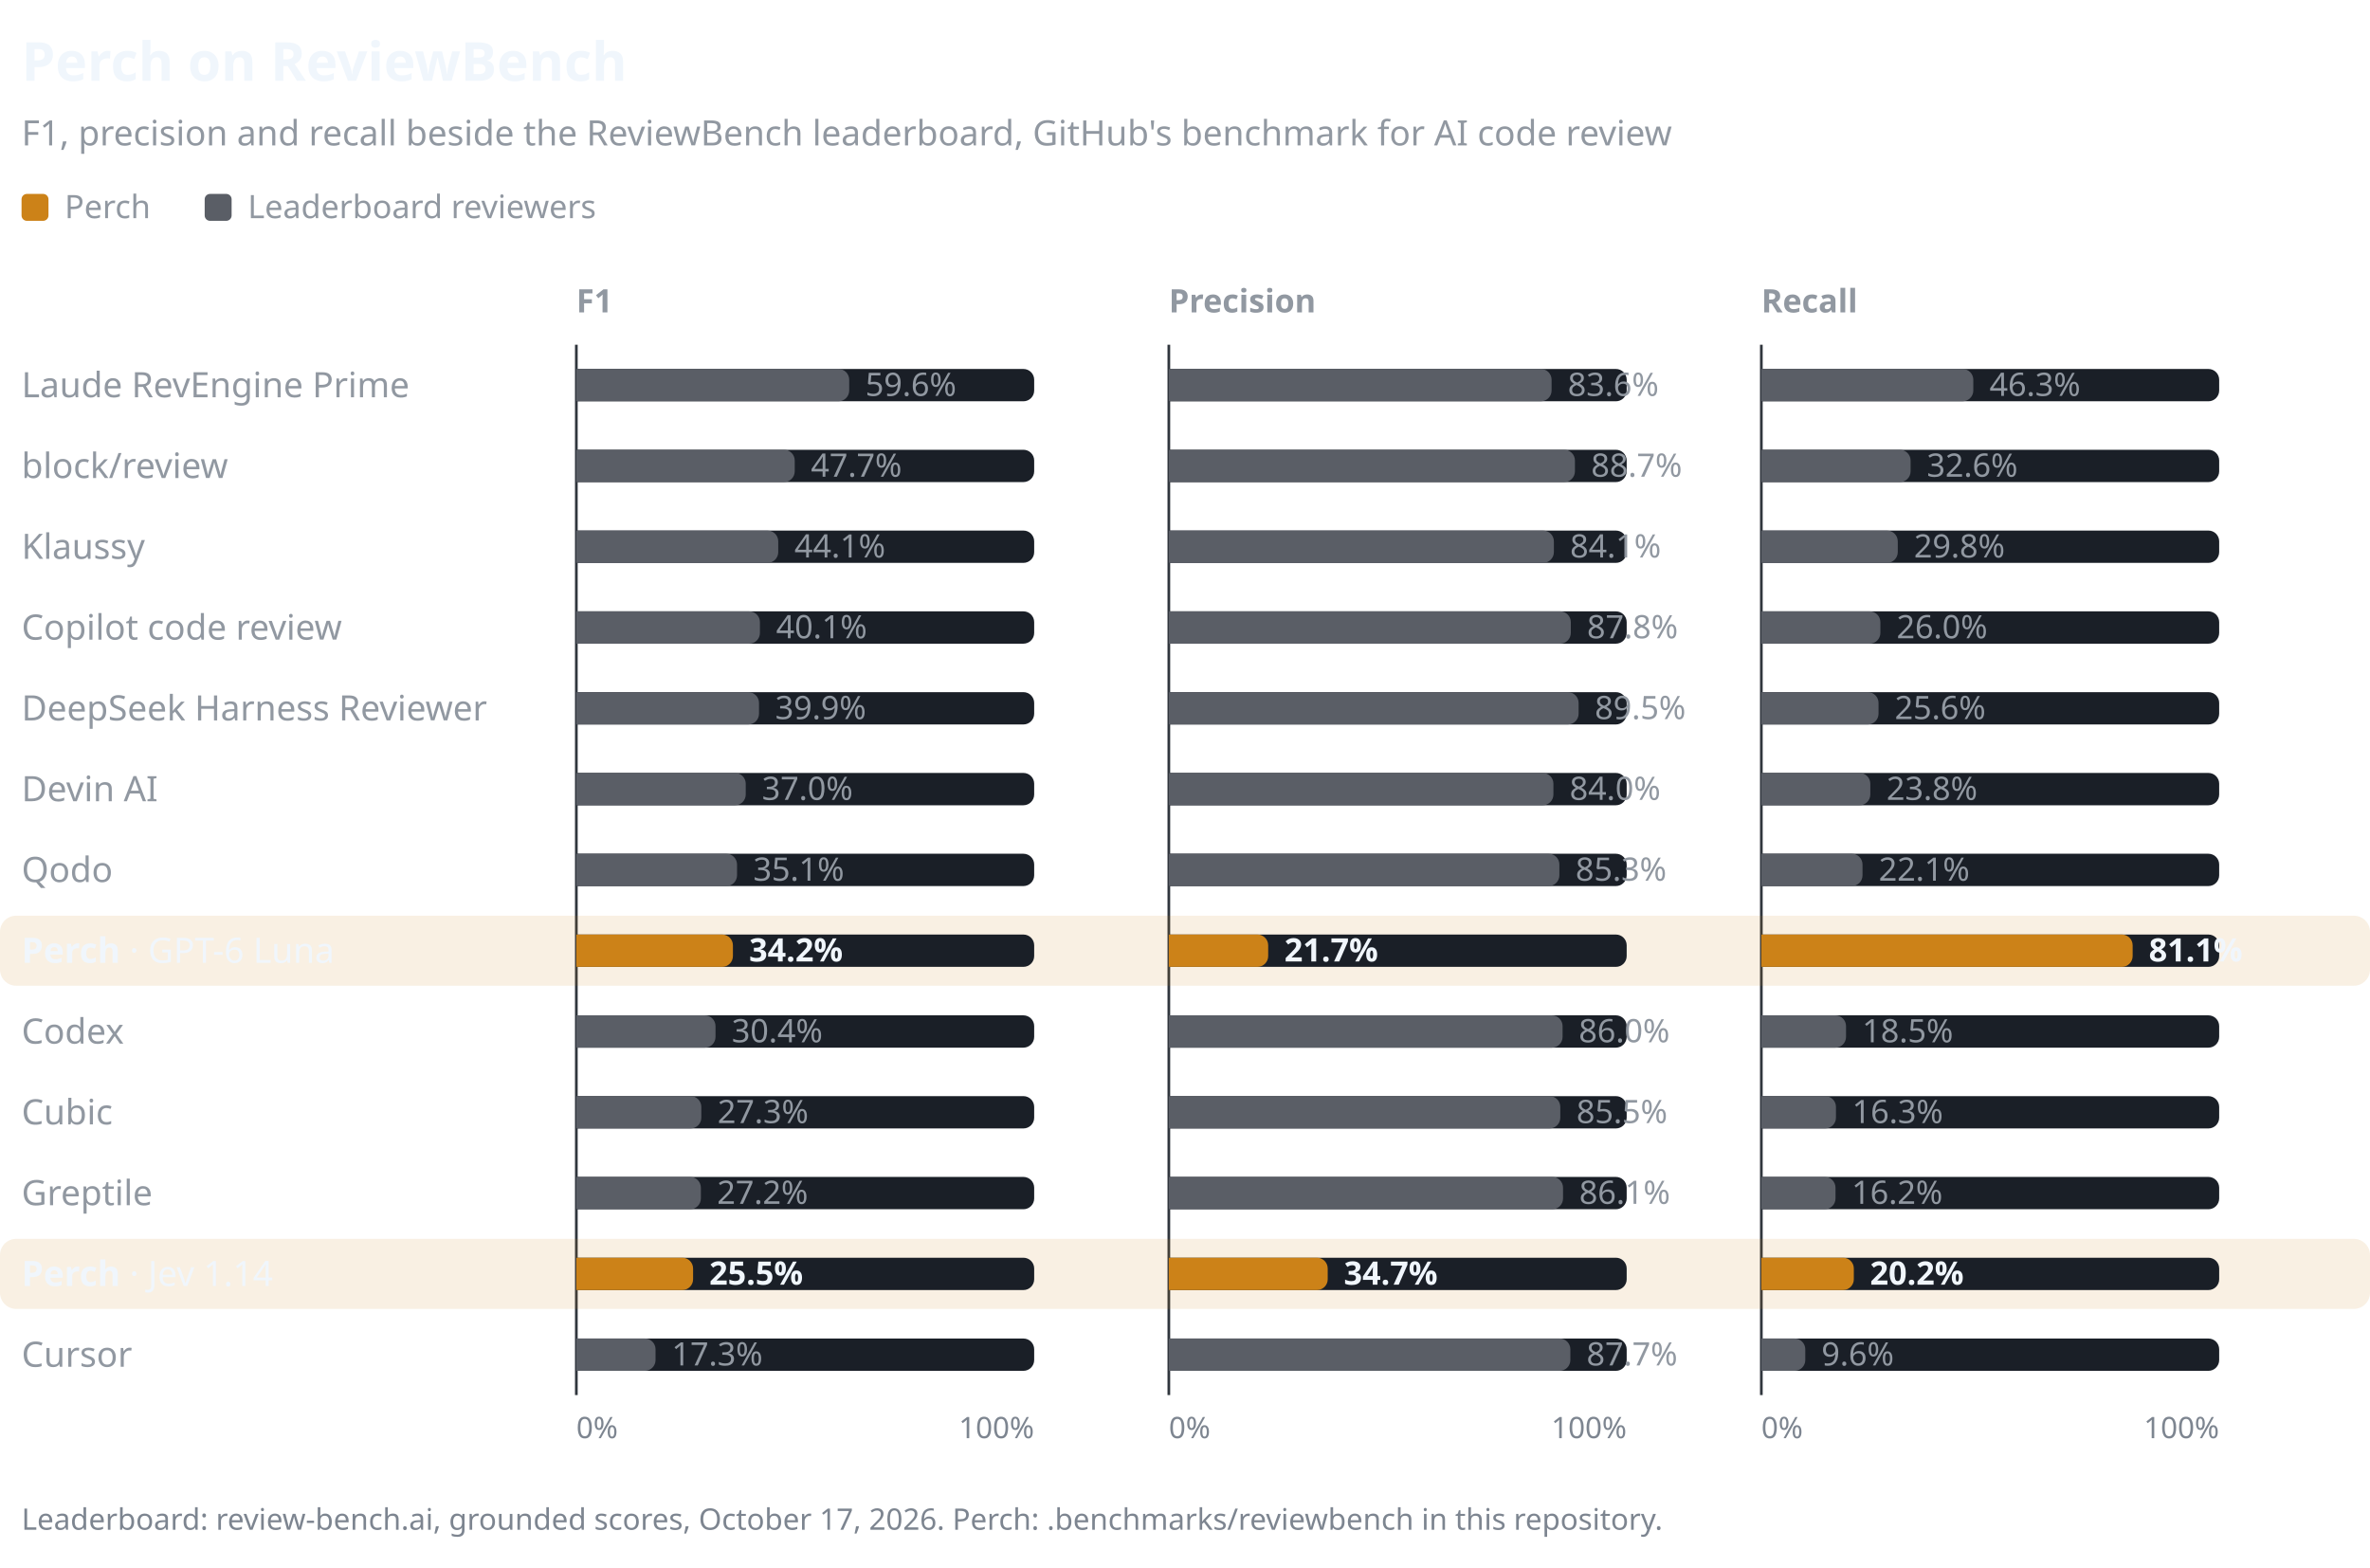
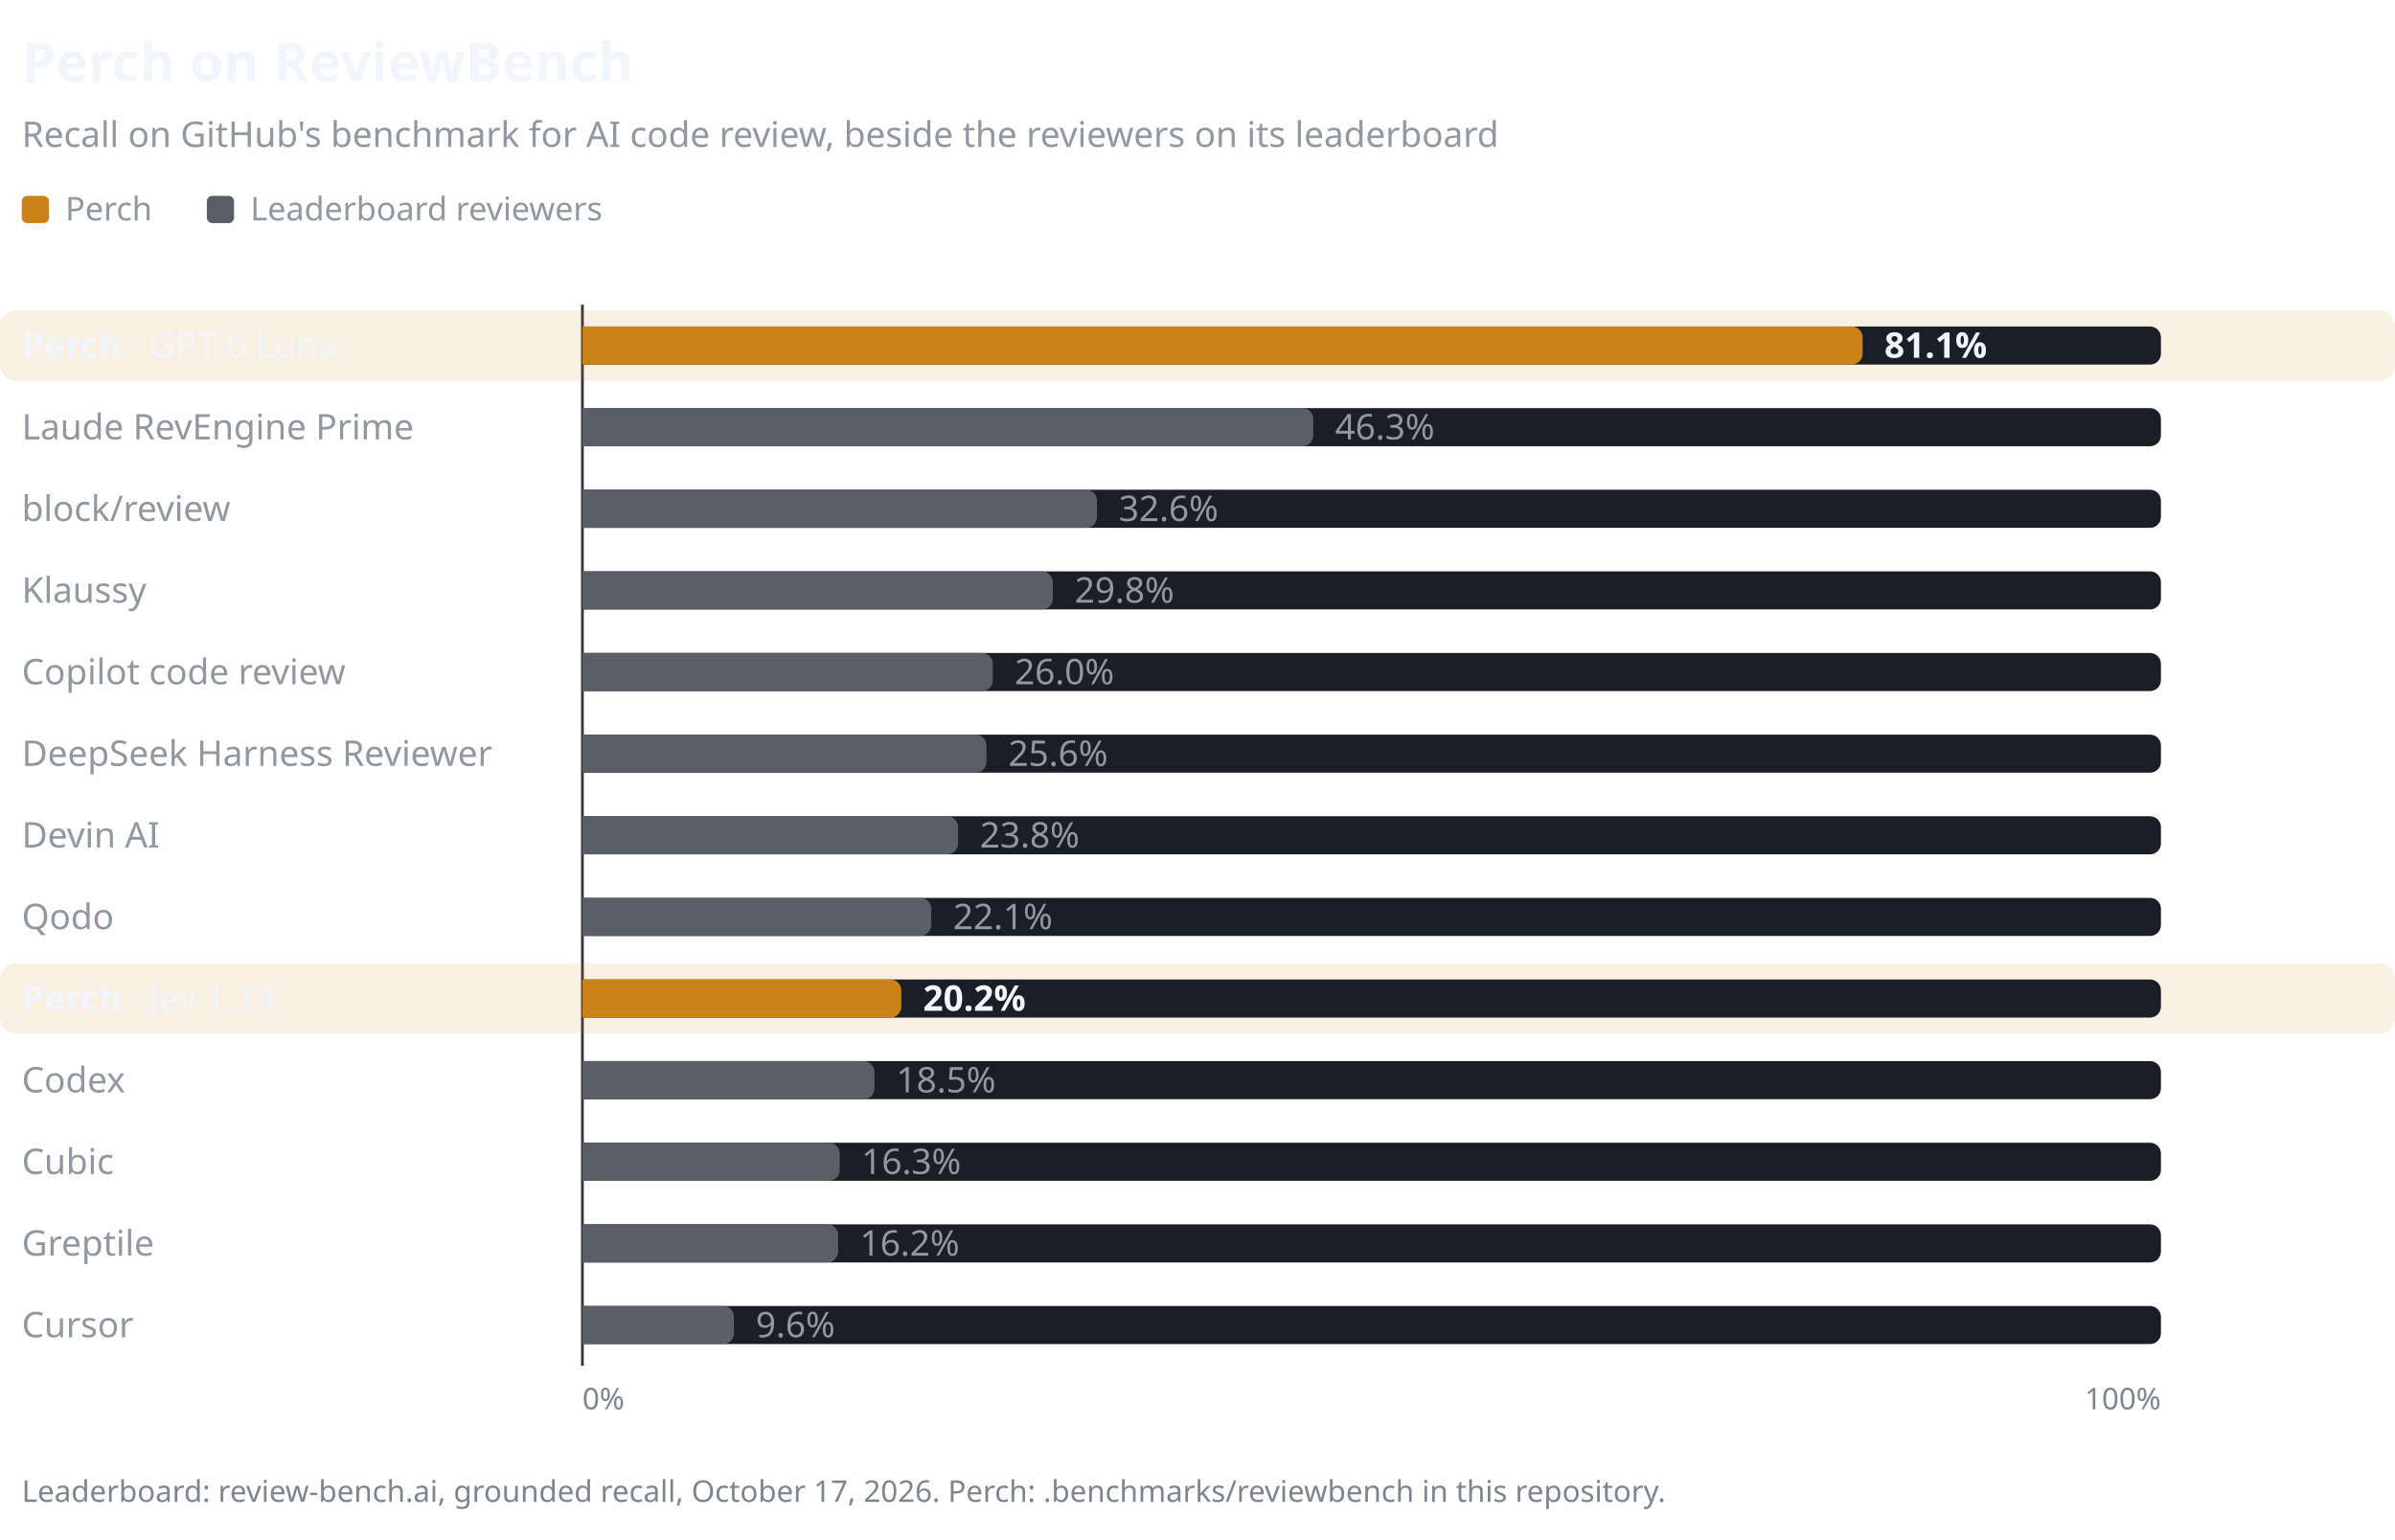
- <svg xmlns="http://www.w3.org/2000/svg" width="880" height="582" viewBox="0 0 880 582" role="img" aria-labelledby="title desc">
+ <svg xmlns="http://www.w3.org/2000/svg" width="880" height="566" viewBox="0 0 880 566" role="img" aria-labelledby="title desc">
  <style>text{font-family:-apple-system, BlinkMacSystemFont, 'Segoe UI', 'Noto Sans', Helvetica, Arial, sans-serif}.n{font-variant-numeric:tabular-nums}</style>
  <text x="8" y="30" font-size="20" font-weight="600" fill="#f0f6fc">Perch on ReviewBench</text>
-   <text x="8" y="54" font-size="13" fill="#9198a1">F1, precision and recall beside the ReviewBench leaderboard, GitHub's benchmark for AI code review</text>
+   <text x="8" y="54" font-size="13" fill="#9198a1">Recall on GitHub's benchmark for AI code review, beside the reviewers on its leaderboard</text>
  <rect x="8" y="72" width="10" height="10" rx="2" fill="#cc8218" />
  <text x="24" y="81" font-size="12" fill="#9198a1">Perch</text>
  <rect x="76" y="72" width="10" height="10" rx="2" fill="#5a5e66" />
  <text x="92" y="81" font-size="12" fill="#9198a1">Leaderboard reviewers</text>
-   <text x="214" y="116" font-size="12" font-weight="600" fill="#9198a1">F1</text>
-   <line x1="214" y1="128" x2="214" y2="518" stroke="#30363d" stroke-width="1" />
-   <text class="n" x="214" y="534" font-size="11" fill="#7d8590">0%</text>
-   <text class="n" x="384" y="534" font-size="11" text-anchor="end" fill="#7d8590">100%</text>
-   <text x="434" y="116" font-size="12" font-weight="600" fill="#9198a1">Precision</text>
-   <line x1="434" y1="128" x2="434" y2="518" stroke="#30363d" stroke-width="1" />
-   <text class="n" x="434" y="534" font-size="11" fill="#7d8590">0%</text>
-   <text class="n" x="604" y="534" font-size="11" text-anchor="end" fill="#7d8590">100%</text>
-   <text x="654" y="116" font-size="12" font-weight="600" fill="#9198a1">Recall</text>
-   <line x1="654" y1="128" x2="654" y2="518" stroke="#30363d" stroke-width="1" />
-   <text class="n" x="654" y="534" font-size="11" fill="#7d8590">0%</text>
-   <text class="n" x="824" y="534" font-size="11" text-anchor="end" fill="#7d8590">100%</text>
-   <text x="8" y="147.5" font-size="13" fill="#9198a1">Laude RevEngine Prime</text>
-   <path d="M214,137h166a4,4 0 0 1 4,4v4a4,4 0 0 1 -4,4h-166z" fill="#1a1f27" />
-   <path d="M214,137h97.32a4,4 0 0 1 4,4v4a4,4 0 0 1 -4,4h-97.32z" fill="#5a5e66" />
-   <text class="n" x="321.32" y="147" font-size="12" fill="#9198a1">59.6%</text>
-   <path d="M434,137h166a4,4 0 0 1 4,4v4a4,4 0 0 1 -4,4h-166z" fill="#1a1f27" />
-   <path d="M434,137h138.12a4,4 0 0 1 4,4v4a4,4 0 0 1 -4,4h-138.12z" fill="#5a5e66" />
-   <text class="n" x="582.12" y="147" font-size="12" fill="#9198a1">83.6%</text>
-   <path d="M654,137h166a4,4 0 0 1 4,4v4a4,4 0 0 1 -4,4h-166z" fill="#1a1f27" />
-   <path d="M654,137h74.71a4,4 0 0 1 4,4v4a4,4 0 0 1 -4,4h-74.71z" fill="#5a5e66" />
-   <text class="n" x="738.71" y="147" font-size="12" fill="#9198a1">46.3%</text>
-   <text x="8" y="177.5" font-size="13" fill="#9198a1">block/review</text>
-   <path d="M214,167h166a4,4 0 0 1 4,4v4a4,4 0 0 1 -4,4h-166z" fill="#1a1f27" />
-   <path d="M214,167h77.09a4,4 0 0 1 4,4v4a4,4 0 0 1 -4,4h-77.09z" fill="#5a5e66" />
-   <text class="n" x="301.09" y="177" font-size="12" fill="#9198a1">47.7%</text>
-   <path d="M434,167h166a4,4 0 0 1 4,4v4a4,4 0 0 1 -4,4h-166z" fill="#1a1f27" />
-   <path d="M434,167h146.79a4,4 0 0 1 4,4v4a4,4 0 0 1 -4,4h-146.79z" fill="#5a5e66" />
-   <text class="n" x="590.79" y="177" font-size="12" fill="#9198a1">88.7%</text>
-   <path d="M654,167h166a4,4 0 0 1 4,4v4a4,4 0 0 1 -4,4h-166z" fill="#1a1f27" />
-   <path d="M654,167h51.42a4,4 0 0 1 4,4v4a4,4 0 0 1 -4,4h-51.42z" fill="#5a5e66" />
-   <text class="n" x="715.42" y="177" font-size="12" fill="#9198a1">32.6%</text>
-   <text x="8" y="207.5" font-size="13" fill="#9198a1">Klaussy</text>
-   <path d="M214,197h166a4,4 0 0 1 4,4v4a4,4 0 0 1 -4,4h-166z" fill="#1a1f27" />
-   <path d="M214,197h70.97a4,4 0 0 1 4,4v4a4,4 0 0 1 -4,4h-70.97z" fill="#5a5e66" />
-   <text class="n" x="294.97" y="207" font-size="12" fill="#9198a1">44.1%</text>
-   <path d="M434,197h166a4,4 0 0 1 4,4v4a4,4 0 0 1 -4,4h-166z" fill="#1a1f27" />
-   <path d="M434,197h138.97a4,4 0 0 1 4,4v4a4,4 0 0 1 -4,4h-138.97z" fill="#5a5e66" />
-   <text class="n" x="582.97" y="207" font-size="12" fill="#9198a1">84.1%</text>
-   <path d="M654,197h166a4,4 0 0 1 4,4v4a4,4 0 0 1 -4,4h-166z" fill="#1a1f27" />
-   <path d="M654,197h46.66a4,4 0 0 1 4,4v4a4,4 0 0 1 -4,4h-46.66z" fill="#5a5e66" />
-   <text class="n" x="710.66" y="207" font-size="12" fill="#9198a1">29.8%</text>
-   <text x="8" y="237.5" font-size="13" fill="#9198a1">Copilot code review</text>
-   <path d="M214,227h166a4,4 0 0 1 4,4v4a4,4 0 0 1 -4,4h-166z" fill="#1a1f27" />
-   <path d="M214,227h64.17a4,4 0 0 1 4,4v4a4,4 0 0 1 -4,4h-64.17z" fill="#5a5e66" />
-   <text class="n" x="288.17" y="237" font-size="12" fill="#9198a1">40.1%</text>
-   <path d="M434,227h166a4,4 0 0 1 4,4v4a4,4 0 0 1 -4,4h-166z" fill="#1a1f27" />
-   <path d="M434,227h145.26a4,4 0 0 1 4,4v4a4,4 0 0 1 -4,4h-145.26z" fill="#5a5e66" />
-   <text class="n" x="589.26" y="237" font-size="12" fill="#9198a1">87.8%</text>
-   <path d="M654,227h166a4,4 0 0 1 4,4v4a4,4 0 0 1 -4,4h-166z" fill="#1a1f27" />
-   <path d="M654,227h40.2a4,4 0 0 1 4,4v4a4,4 0 0 1 -4,4h-40.2z" fill="#5a5e66" />
-   <text class="n" x="704.2" y="237" font-size="12" fill="#9198a1">26.0%</text>
-   <text x="8" y="267.5" font-size="13" fill="#9198a1">DeepSeek Harness Reviewer</text>
-   <path d="M214,257h166a4,4 0 0 1 4,4v4a4,4 0 0 1 -4,4h-166z" fill="#1a1f27" />
-   <path d="M214,257h63.83a4,4 0 0 1 4,4v4a4,4 0 0 1 -4,4h-63.83z" fill="#5a5e66" />
-   <text class="n" x="287.83" y="267" font-size="12" fill="#9198a1">39.9%</text>
-   <path d="M434,257h166a4,4 0 0 1 4,4v4a4,4 0 0 1 -4,4h-166z" fill="#1a1f27" />
-   <path d="M434,257h148.15a4,4 0 0 1 4,4v4a4,4 0 0 1 -4,4h-148.15z" fill="#5a5e66" />
-   <text class="n" x="592.15" y="267" font-size="12" fill="#9198a1">89.5%</text>
-   <path d="M654,257h166a4,4 0 0 1 4,4v4a4,4 0 0 1 -4,4h-166z" fill="#1a1f27" />
-   <path d="M654,257h39.52a4,4 0 0 1 4,4v4a4,4 0 0 1 -4,4h-39.52z" fill="#5a5e66" />
-   <text class="n" x="703.52" y="267" font-size="12" fill="#9198a1">25.6%</text>
-   <text x="8" y="297.5" font-size="13" fill="#9198a1">Devin AI</text>
-   <path d="M214,287h166a4,4 0 0 1 4,4v4a4,4 0 0 1 -4,4h-166z" fill="#1a1f27" />
-   <path d="M214,287h58.9a4,4 0 0 1 4,4v4a4,4 0 0 1 -4,4h-58.9z" fill="#5a5e66" />
-   <text class="n" x="282.9" y="297" font-size="12" fill="#9198a1">37.0%</text>
-   <path d="M434,287h166a4,4 0 0 1 4,4v4a4,4 0 0 1 -4,4h-166z" fill="#1a1f27" />
-   <path d="M434,287h138.8a4,4 0 0 1 4,4v4a4,4 0 0 1 -4,4h-138.8z" fill="#5a5e66" />
-   <text class="n" x="582.8" y="297" font-size="12" fill="#9198a1">84.0%</text>
-   <path d="M654,287h166a4,4 0 0 1 4,4v4a4,4 0 0 1 -4,4h-166z" fill="#1a1f27" />
-   <path d="M654,287h36.46a4,4 0 0 1 4,4v4a4,4 0 0 1 -4,4h-36.46z" fill="#5a5e66" />
-   <text class="n" x="700.46" y="297" font-size="12" fill="#9198a1">23.8%</text>
-   <text x="8" y="327.5" font-size="13" fill="#9198a1">Qodo</text>
-   <path d="M214,317h166a4,4 0 0 1 4,4v4a4,4 0 0 1 -4,4h-166z" fill="#1a1f27" />
-   <path d="M214,317h55.67a4,4 0 0 1 4,4v4a4,4 0 0 1 -4,4h-55.67z" fill="#5a5e66" />
-   <text class="n" x="279.67" y="327" font-size="12" fill="#9198a1">35.1%</text>
-   <path d="M434,317h166a4,4 0 0 1 4,4v4a4,4 0 0 1 -4,4h-166z" fill="#1a1f27" />
-   <path d="M434,317h141.01a4,4 0 0 1 4,4v4a4,4 0 0 1 -4,4h-141.01z" fill="#5a5e66" />
-   <text class="n" x="585.01" y="327" font-size="12" fill="#9198a1">85.3%</text>
-   <path d="M654,317h166a4,4 0 0 1 4,4v4a4,4 0 0 1 -4,4h-166z" fill="#1a1f27" />
-   <path d="M654,317h33.57a4,4 0 0 1 4,4v4a4,4 0 0 1 -4,4h-33.57z" fill="#5a5e66" />
-   <text class="n" x="697.57" y="327" font-size="12" fill="#9198a1">22.1%</text>
-   <rect x="0" y="340" width="880" height="26" rx="6" fill="#cc8218" fill-opacity="0.12" />
-   <text x="8" y="357.5" font-size="13" fill="#f0f6fc">
+   <line x1="214" y1="112" x2="214" y2="502" stroke="#30363d" stroke-width="1" />
+   <text class="n" x="214" y="518" font-size="11" fill="#7d8590">0%</text>
+   <text class="n" x="794" y="518" font-size="11" text-anchor="end" fill="#7d8590">100%</text>
+   <rect x="0" y="114" width="880" height="26" rx="6" fill="#cc8218" fill-opacity="0.12" />
+   <text x="8" y="131.5" font-size="13" fill="#f0f6fc">
    <tspan font-weight="600">Perch</tspan> · GPT-6 Luna</text>
-   <path d="M214,347h166a4,4 0 0 1 4,4v4a4,4 0 0 1 -4,4h-166z" fill="#1a1f27" />
-   <path d="M214,347h54.14a4,4 0 0 1 4,4v4a4,4 0 0 1 -4,4h-54.14z" fill="#cc8218" />
-   <text class="n" x="278.14" y="357" font-size="12" font-weight="600" fill="#f0f6fc">34.2%</text>
-   <path d="M434,347h166a4,4 0 0 1 4,4v4a4,4 0 0 1 -4,4h-166z" fill="#1a1f27" />
-   <path d="M434,347h32.89a4,4 0 0 1 4,4v4a4,4 0 0 1 -4,4h-32.89z" fill="#cc8218" />
-   <text class="n" x="476.89" y="357" font-size="12" font-weight="600" fill="#f0f6fc">21.7%</text>
-   <path d="M654,347h166a4,4 0 0 1 4,4v4a4,4 0 0 1 -4,4h-166z" fill="#1a1f27" />
-   <path d="M654,347h133.87a4,4 0 0 1 4,4v4a4,4 0 0 1 -4,4h-133.87z" fill="#cc8218" />
-   <text class="n" x="797.87" y="357" font-size="12" font-weight="600" fill="#f0f6fc">81.1%</text>
-   <text x="8" y="387.5" font-size="13" fill="#9198a1">Codex</text>
-   <path d="M214,377h166a4,4 0 0 1 4,4v4a4,4 0 0 1 -4,4h-166z" fill="#1a1f27" />
-   <path d="M214,377h47.68a4,4 0 0 1 4,4v4a4,4 0 0 1 -4,4h-47.68z" fill="#5a5e66" />
-   <text class="n" x="271.68" y="387" font-size="12" fill="#9198a1">30.4%</text>
-   <path d="M434,377h166a4,4 0 0 1 4,4v4a4,4 0 0 1 -4,4h-166z" fill="#1a1f27" />
-   <path d="M434,377h142.2a4,4 0 0 1 4,4v4a4,4 0 0 1 -4,4h-142.2z" fill="#5a5e66" />
-   <text class="n" x="586.2" y="387" font-size="12" fill="#9198a1">86.0%</text>
-   <path d="M654,377h166a4,4 0 0 1 4,4v4a4,4 0 0 1 -4,4h-166z" fill="#1a1f27" />
-   <path d="M654,377h27.45a4,4 0 0 1 4,4v4a4,4 0 0 1 -4,4h-27.45z" fill="#5a5e66" />
-   <text class="n" x="691.45" y="387" font-size="12" fill="#9198a1">18.5%</text>
-   <text x="8" y="417.5" font-size="13" fill="#9198a1">Cubic</text>
-   <path d="M214,407h166a4,4 0 0 1 4,4v4a4,4 0 0 1 -4,4h-166z" fill="#1a1f27" />
-   <path d="M214,407h42.41a4,4 0 0 1 4,4v4a4,4 0 0 1 -4,4h-42.41z" fill="#5a5e66" />
-   <text class="n" x="266.41" y="417" font-size="12" fill="#9198a1">27.3%</text>
-   <path d="M434,407h166a4,4 0 0 1 4,4v4a4,4 0 0 1 -4,4h-166z" fill="#1a1f27" />
-   <path d="M434,407h141.35a4,4 0 0 1 4,4v4a4,4 0 0 1 -4,4h-141.35z" fill="#5a5e66" />
-   <text class="n" x="585.35" y="417" font-size="12" fill="#9198a1">85.5%</text>
-   <path d="M654,407h166a4,4 0 0 1 4,4v4a4,4 0 0 1 -4,4h-166z" fill="#1a1f27" />
-   <path d="M654,407h23.71a4,4 0 0 1 4,4v4a4,4 0 0 1 -4,4h-23.71z" fill="#5a5e66" />
-   <text class="n" x="687.71" y="417" font-size="12" fill="#9198a1">16.3%</text>
-   <text x="8" y="447.5" font-size="13" fill="#9198a1">Greptile</text>
-   <path d="M214,437h166a4,4 0 0 1 4,4v4a4,4 0 0 1 -4,4h-166z" fill="#1a1f27" />
-   <path d="M214,437h42.24a4,4 0 0 1 4,4v4a4,4 0 0 1 -4,4h-42.24z" fill="#5a5e66" />
-   <text class="n" x="266.24" y="447" font-size="12" fill="#9198a1">27.2%</text>
-   <path d="M434,437h166a4,4 0 0 1 4,4v4a4,4 0 0 1 -4,4h-166z" fill="#1a1f27" />
-   <path d="M434,437h142.37a4,4 0 0 1 4,4v4a4,4 0 0 1 -4,4h-142.37z" fill="#5a5e66" />
-   <text class="n" x="586.37" y="447" font-size="12" fill="#9198a1">86.1%</text>
-   <path d="M654,437h166a4,4 0 0 1 4,4v4a4,4 0 0 1 -4,4h-166z" fill="#1a1f27" />
-   <path d="M654,437h23.54a4,4 0 0 1 4,4v4a4,4 0 0 1 -4,4h-23.54z" fill="#5a5e66" />
-   <text class="n" x="687.54" y="447" font-size="12" fill="#9198a1">16.2%</text>
-   <rect x="0" y="460" width="880" height="26" rx="6" fill="#cc8218" fill-opacity="0.12" />
-   <text x="8" y="477.5" font-size="13" fill="#f0f6fc">
+   <path d="M214,120h576a4,4 0 0 1 4,4v6a4,4 0 0 1 -4,4h-576z" fill="#1a1f27" />
+   <path d="M214,120h466.38a4,4 0 0 1 4,4v6a4,4 0 0 1 -4,4h-466.38z" fill="#cc8218" />
+   <text class="n" x="692.38" y="131.5" font-size="13" font-weight="600" fill="#f0f6fc">81.1%</text>
+   <text x="8" y="161.5" font-size="13" fill="#9198a1">Laude RevEngine Prime</text>
+   <path d="M214,150h576a4,4 0 0 1 4,4v6a4,4 0 0 1 -4,4h-576z" fill="#1a1f27" />
+   <path d="M214,150h264.54a4,4 0 0 1 4,4v6a4,4 0 0 1 -4,4h-264.54z" fill="#5a5e66" />
+   <text class="n" x="490.54" y="161.5" font-size="13" fill="#9198a1">46.3%</text>
+   <text x="8" y="191.5" font-size="13" fill="#9198a1">block/review</text>
+   <path d="M214,180h576a4,4 0 0 1 4,4v6a4,4 0 0 1 -4,4h-576z" fill="#1a1f27" />
+   <path d="M214,180h185.08a4,4 0 0 1 4,4v6a4,4 0 0 1 -4,4h-185.08z" fill="#5a5e66" />
+   <text class="n" x="411.08" y="191.5" font-size="13" fill="#9198a1">32.6%</text>
+   <text x="8" y="221.5" font-size="13" fill="#9198a1">Klaussy</text>
+   <path d="M214,210h576a4,4 0 0 1 4,4v6a4,4 0 0 1 -4,4h-576z" fill="#1a1f27" />
+   <path d="M214,210h168.84a4,4 0 0 1 4,4v6a4,4 0 0 1 -4,4h-168.84z" fill="#5a5e66" />
+   <text class="n" x="394.84" y="221.5" font-size="13" fill="#9198a1">29.8%</text>
+   <text x="8" y="251.5" font-size="13" fill="#9198a1">Copilot code review</text>
+   <path d="M214,240h576a4,4 0 0 1 4,4v6a4,4 0 0 1 -4,4h-576z" fill="#1a1f27" />
+   <path d="M214,240h146.8a4,4 0 0 1 4,4v6a4,4 0 0 1 -4,4h-146.8z" fill="#5a5e66" />
+   <text class="n" x="372.8" y="251.5" font-size="13" fill="#9198a1">26.0%</text>
+   <text x="8" y="281.5" font-size="13" fill="#9198a1">DeepSeek Harness Reviewer</text>
+   <path d="M214,270h576a4,4 0 0 1 4,4v6a4,4 0 0 1 -4,4h-576z" fill="#1a1f27" />
+   <path d="M214,270h144.48a4,4 0 0 1 4,4v6a4,4 0 0 1 -4,4h-144.48z" fill="#5a5e66" />
+   <text class="n" x="370.48" y="281.5" font-size="13" fill="#9198a1">25.6%</text>
+   <text x="8" y="311.5" font-size="13" fill="#9198a1">Devin AI</text>
+   <path d="M214,300h576a4,4 0 0 1 4,4v6a4,4 0 0 1 -4,4h-576z" fill="#1a1f27" />
+   <path d="M214,300h134.04a4,4 0 0 1 4,4v6a4,4 0 0 1 -4,4h-134.04z" fill="#5a5e66" />
+   <text class="n" x="360.04" y="311.5" font-size="13" fill="#9198a1">23.8%</text>
+   <text x="8" y="341.5" font-size="13" fill="#9198a1">Qodo</text>
+   <path d="M214,330h576a4,4 0 0 1 4,4v6a4,4 0 0 1 -4,4h-576z" fill="#1a1f27" />
+   <path d="M214,330h124.18a4,4 0 0 1 4,4v6a4,4 0 0 1 -4,4h-124.18z" fill="#5a5e66" />
+   <text class="n" x="350.18" y="341.5" font-size="13" fill="#9198a1">22.1%</text>
+   <rect x="0" y="354" width="880" height="26" rx="6" fill="#cc8218" fill-opacity="0.12" />
+   <text x="8" y="371.5" font-size="13" fill="#f0f6fc">
    <tspan font-weight="600">Perch</tspan> · Jev 1.14</text>
-   <path d="M214,467h166a4,4 0 0 1 4,4v4a4,4 0 0 1 -4,4h-166z" fill="#1a1f27" />
-   <path d="M214,467h39.35a4,4 0 0 1 4,4v4a4,4 0 0 1 -4,4h-39.35z" fill="#cc8218" />
-   <text class="n" x="263.35" y="477" font-size="12" font-weight="600" fill="#f0f6fc">25.5%</text>
-   <path d="M434,467h166a4,4 0 0 1 4,4v4a4,4 0 0 1 -4,4h-166z" fill="#1a1f27" />
-   <path d="M434,467h54.99a4,4 0 0 1 4,4v4a4,4 0 0 1 -4,4h-54.99z" fill="#cc8218" />
-   <text class="n" x="498.99" y="477" font-size="12" font-weight="600" fill="#f0f6fc">34.7%</text>
-   <path d="M654,467h166a4,4 0 0 1 4,4v4a4,4 0 0 1 -4,4h-166z" fill="#1a1f27" />
-   <path d="M654,467h30.34a4,4 0 0 1 4,4v4a4,4 0 0 1 -4,4h-30.34z" fill="#cc8218" />
-   <text class="n" x="694.34" y="477" font-size="12" font-weight="600" fill="#f0f6fc">20.2%</text>
-   <text x="8" y="507.5" font-size="13" fill="#9198a1">Cursor</text>
-   <path d="M214,497h166a4,4 0 0 1 4,4v4a4,4 0 0 1 -4,4h-166z" fill="#1a1f27" />
-   <path d="M214,497h25.41a4,4 0 0 1 4,4v4a4,4 0 0 1 -4,4h-25.41z" fill="#5a5e66" />
-   <text class="n" x="249.41" y="507" font-size="12" fill="#9198a1">17.3%</text>
-   <path d="M434,497h166a4,4 0 0 1 4,4v4a4,4 0 0 1 -4,4h-166z" fill="#1a1f27" />
-   <path d="M434,497h145.09a4,4 0 0 1 4,4v4a4,4 0 0 1 -4,4h-145.09z" fill="#5a5e66" />
-   <text class="n" x="589.09" y="507" font-size="12" fill="#9198a1">87.7%</text>
-   <path d="M654,497h166a4,4 0 0 1 4,4v4a4,4 0 0 1 -4,4h-166z" fill="#1a1f27" />
-   <path d="M654,497h12.32a4,4 0 0 1 4,4v4a4,4 0 0 1 -4,4h-12.32z" fill="#5a5e66" />
-   <text class="n" x="676.32" y="507" font-size="12" fill="#9198a1">9.6%</text>
-   <text x="8" y="568" font-size="11" fill="#7d8590">Leaderboard: review-bench.ai, grounded scores, October 17, 2026. Perch: .benchmarks/reviewbench in this repository.</text>
+   <path d="M214,360h576a4,4 0 0 1 4,4v6a4,4 0 0 1 -4,4h-576z" fill="#1a1f27" />
+   <path d="M214,360h113.16a4,4 0 0 1 4,4v6a4,4 0 0 1 -4,4h-113.16z" fill="#cc8218" />
+   <text class="n" x="339.16" y="371.5" font-size="13" font-weight="600" fill="#f0f6fc">20.2%</text>
+   <text x="8" y="401.5" font-size="13" fill="#9198a1">Codex</text>
+   <path d="M214,390h576a4,4 0 0 1 4,4v6a4,4 0 0 1 -4,4h-576z" fill="#1a1f27" />
+   <path d="M214,390h103.3a4,4 0 0 1 4,4v6a4,4 0 0 1 -4,4h-103.3z" fill="#5a5e66" />
+   <text class="n" x="329.3" y="401.5" font-size="13" fill="#9198a1">18.5%</text>
+   <text x="8" y="431.5" font-size="13" fill="#9198a1">Cubic</text>
+   <path d="M214,420h576a4,4 0 0 1 4,4v6a4,4 0 0 1 -4,4h-576z" fill="#1a1f27" />
+   <path d="M214,420h90.54a4,4 0 0 1 4,4v6a4,4 0 0 1 -4,4h-90.54z" fill="#5a5e66" />
+   <text class="n" x="316.54" y="431.5" font-size="13" fill="#9198a1">16.3%</text>
+   <text x="8" y="461.5" font-size="13" fill="#9198a1">Greptile</text>
+   <path d="M214,450h576a4,4 0 0 1 4,4v6a4,4 0 0 1 -4,4h-576z" fill="#1a1f27" />
+   <path d="M214,450h89.96a4,4 0 0 1 4,4v6a4,4 0 0 1 -4,4h-89.96z" fill="#5a5e66" />
+   <text class="n" x="315.96" y="461.5" font-size="13" fill="#9198a1">16.2%</text>
+   <text x="8" y="491.5" font-size="13" fill="#9198a1">Cursor</text>
+   <path d="M214,480h576a4,4 0 0 1 4,4v6a4,4 0 0 1 -4,4h-576z" fill="#1a1f27" />
+   <path d="M214,480h51.68a4,4 0 0 1 4,4v6a4,4 0 0 1 -4,4h-51.68z" fill="#5a5e66" />
+   <text class="n" x="277.68" y="491.5" font-size="13" fill="#9198a1">9.6%</text>
+   <text x="8" y="552" font-size="11" fill="#7d8590">Leaderboard: review-bench.ai, grounded recall, October 17, 2026. Perch: .benchmarks/reviewbench in this repository.</text>
</svg>
